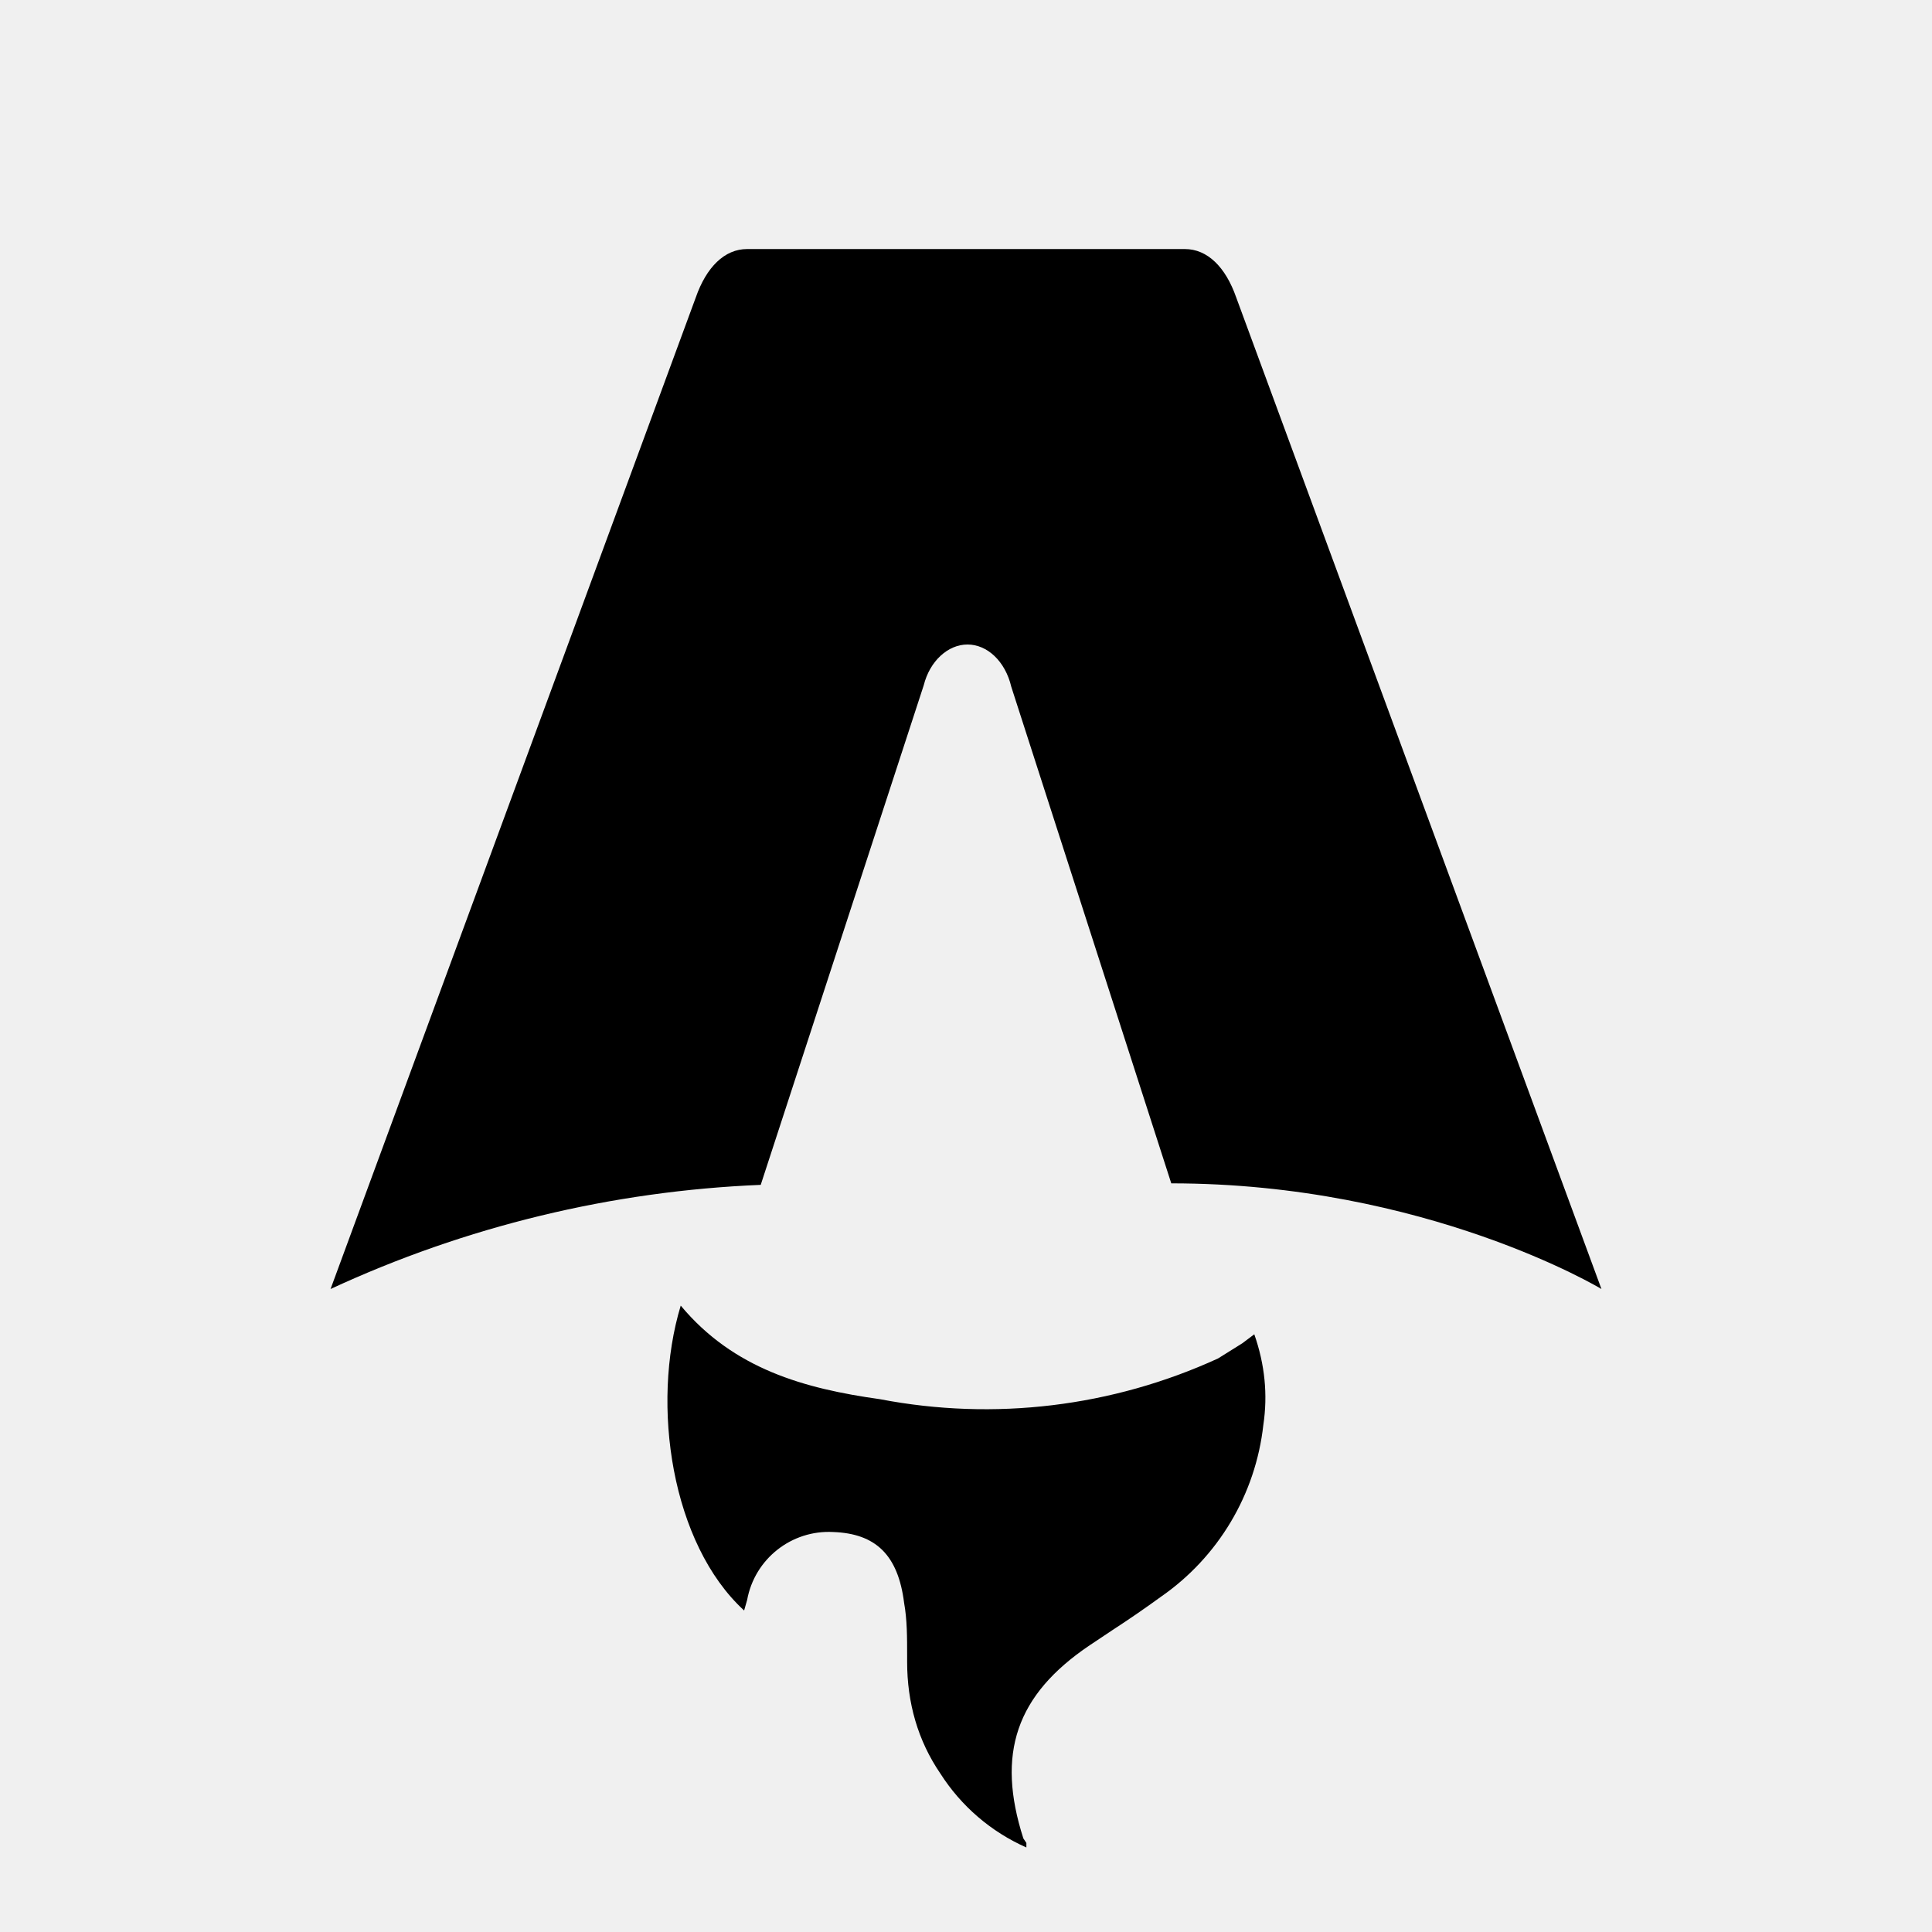
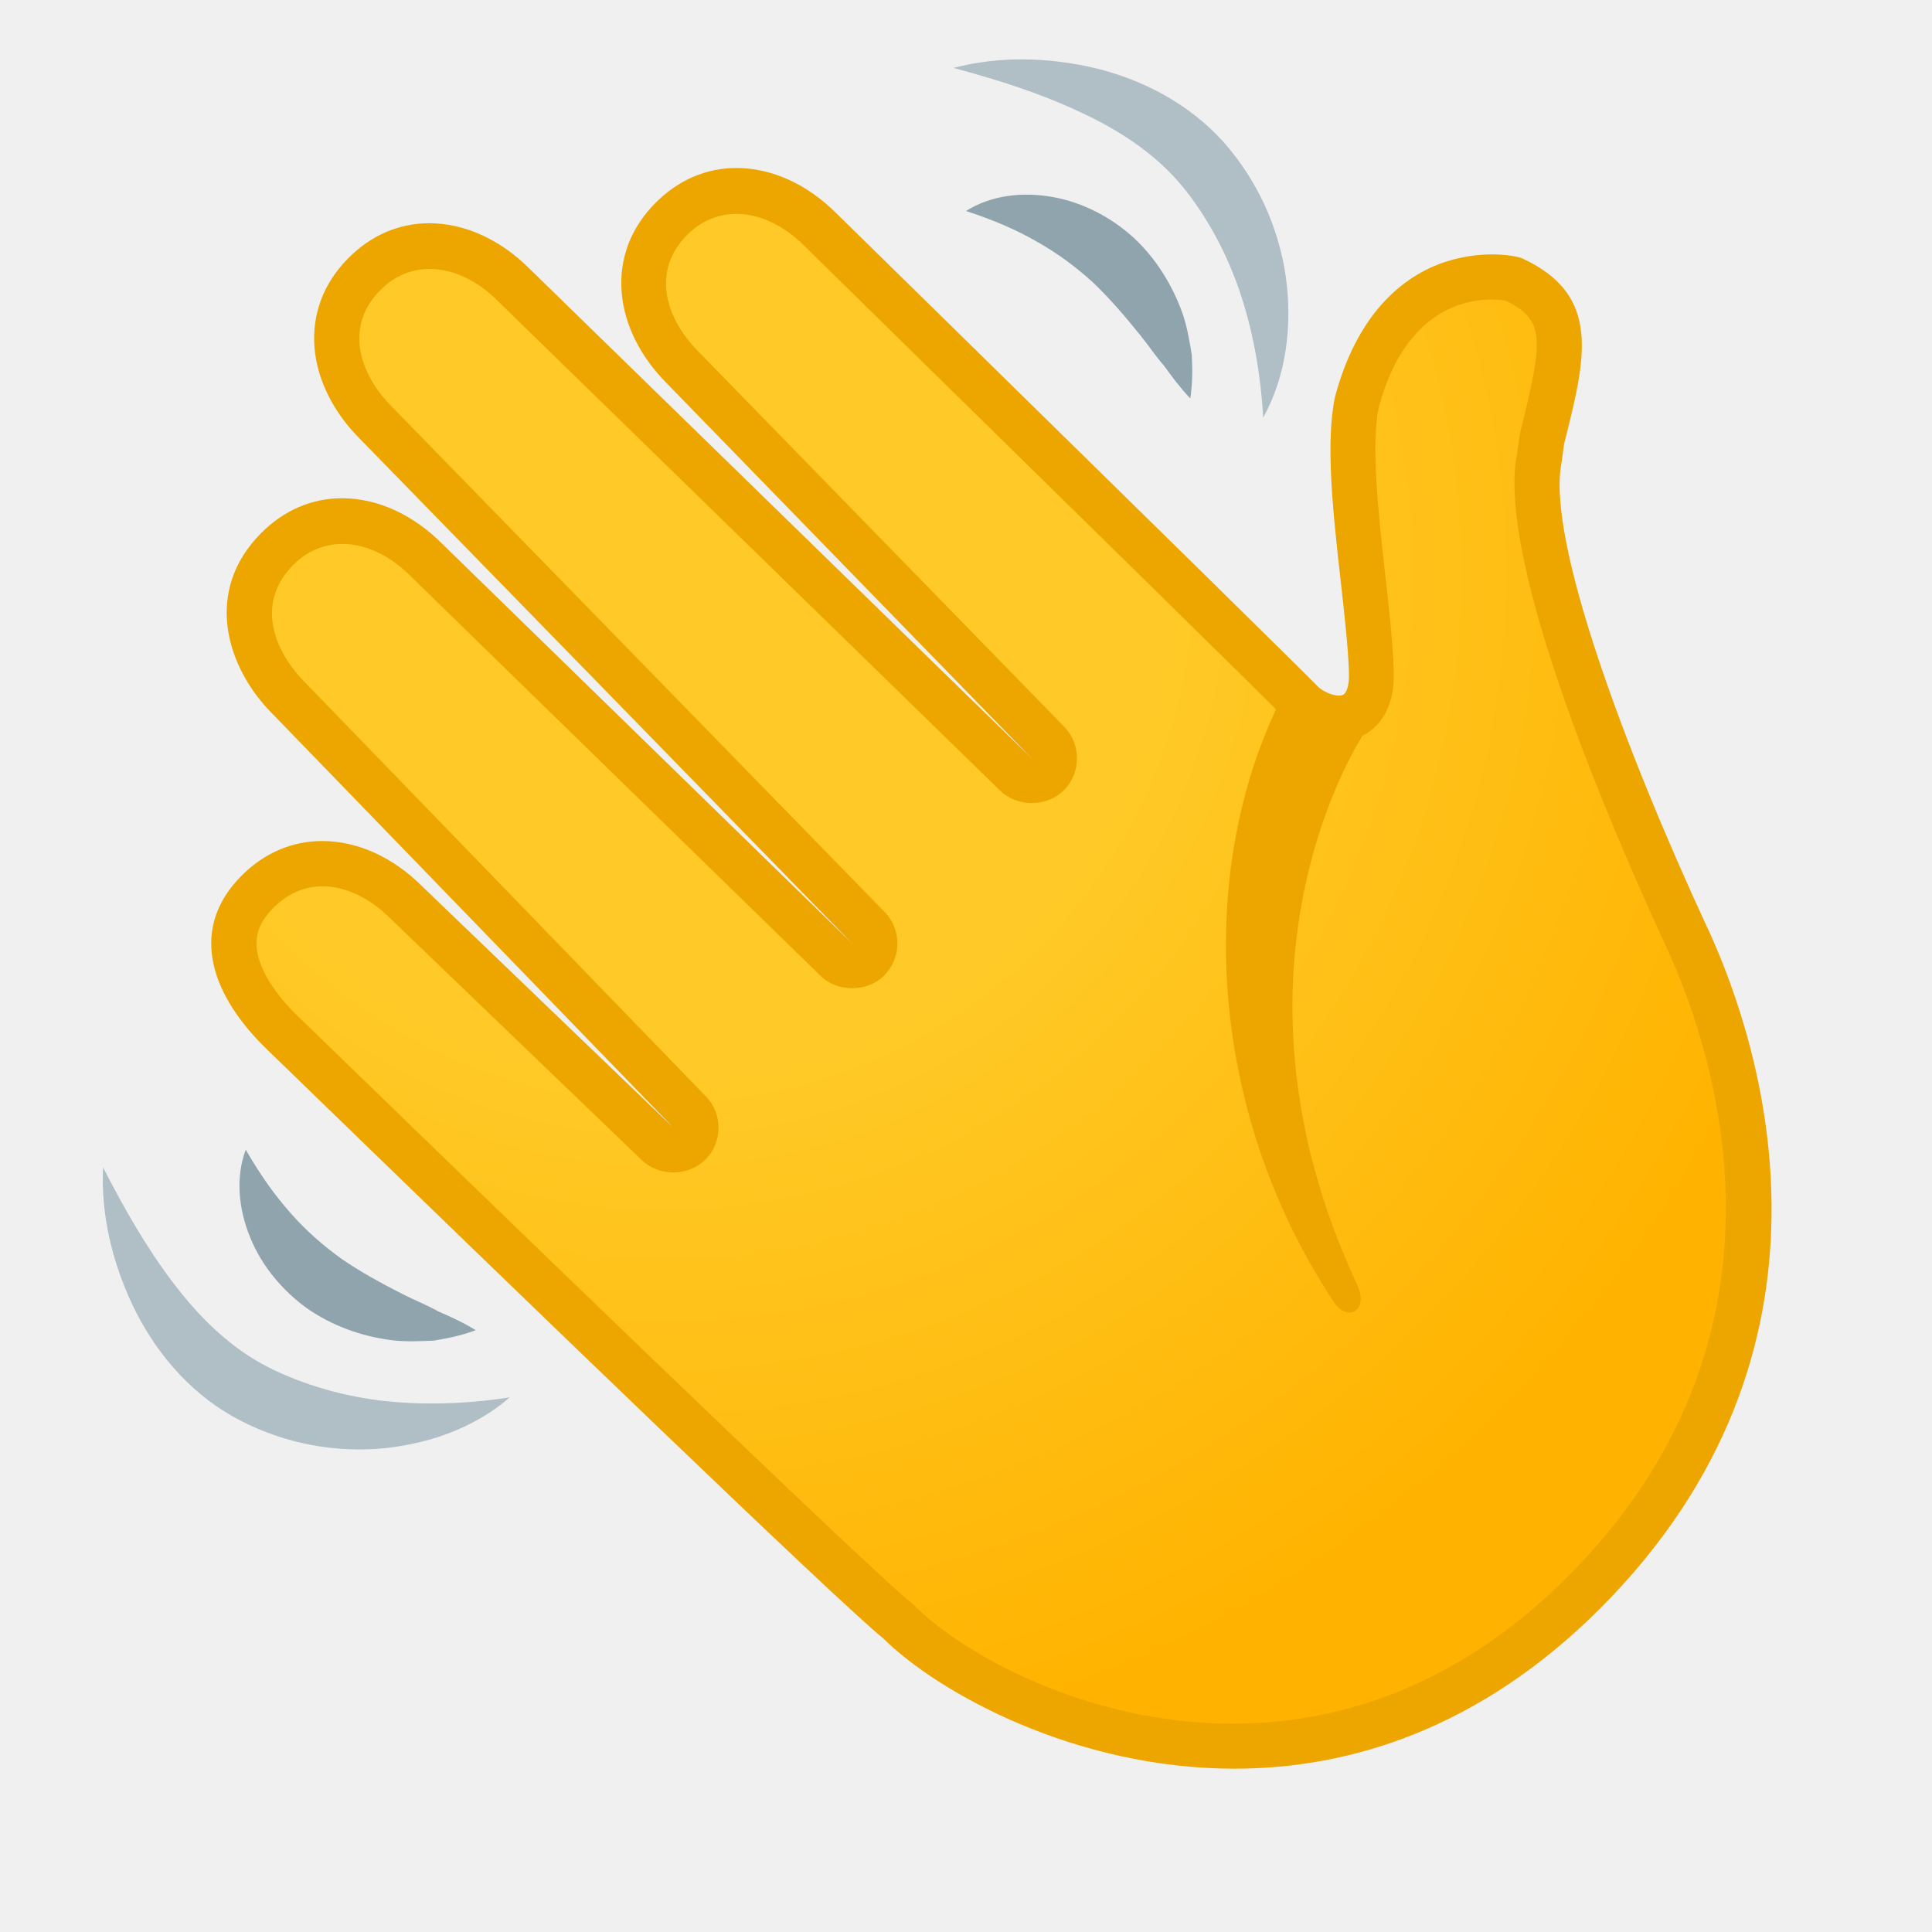
- <svg xmlns="http://www.w3.org/2000/svg" fill="none" viewBox="0 0 128 128">
-   <path d="M50.4 78.5a75.1 75.1 0 0 0-28.5 6.9l24.2-65.7c.7-2 1.9-3.2 3.4-3.2h29c1.5 0 2.7 1.2 3.4 3.2l24.2 65.7s-11.6-7-28.5-7L67 45.5c-.4-1.7-1.6-2.8-2.9-2.8-1.3 0-2.5 1.1-2.9 2.7L50.4 78.5Zm-1.1 28.2Zm-4.2-20.2c-2 6.6-.6 15.8 4.2 20.2a17.5 17.5 0 0 1 .2-.7 5.5 5.5 0 0 1 5.7-4.5c2.8.1 4.3 1.5 4.7 4.7.2 1.1.2 2.3.2 3.5v.4c0 2.7.7 5.2 2.2 7.4a13 13 0 0 0 5.7 4.9v-.3l-.2-.3c-1.8-5.6-.5-9.5 4.4-12.8l1.5-1a73 73 0 0 0 3.2-2.2 16 16 0 0 0 6.8-11.4c.3-2 .1-4-.6-6l-.8.6-1.6 1a37 37 0 0 1-22.4 2.7c-5-.7-9.7-2-13.2-6.2Z" />
-   <style>
-         path { fill: #000; }
-         @media (prefers-color-scheme: dark) {
-             path { fill: #FFF; }
-         }
-     </style>
+ <svg xmlns="http://www.w3.org/2000/svg" enable-background="new 0 0 128 128" viewBox="0 0 128 128">
+   <radialGradient id="a" cx="-779.868" cy="686.689" gradientTransform="matrix(.7071 -.7071 -.7071 -.7071 1081.049 -27.887)" gradientUnits="userSpaceOnUse" r="91.008">
+     <stop offset=".353" stop-color="#ffca28" />
+     <stop offset=".872" stop-color="#ffb300" />
+   </radialGradient>
+   <path d="m59.53 107.44c-3.95-3.17-40.63-38.84-41.04-39.23-1.62-1.62-2.64-3.3-2.92-4.84-.29-1.6.2-3 1.5-4.3 1.21-1.21 2.69-1.85 4.28-1.85 1.94 0 3.93.92 5.59 2.59l16.63 15.98c.29.28.67.42 1.04.42.39 0 .77-.15 1.06-.44.58-.58.58-1.52.01-2.1l-26.55-27.42c-2.66-2.66-3.91-6.73-.75-9.89 1.21-1.21 2.69-1.85 4.28-1.85 1.94 0 3.93.92 5.59 2.59l27.16 26.48c.29.28.67.43 1.05.43s.77-.15 1.06-.44c.58-.58.59-1.52.01-2.11l-32.62-33.44c-1.51-1.51-2.42-3.32-2.58-5.08-.15-1.79.48-3.45 1.83-4.8 1.21-1.21 2.69-1.85 4.28-1.85 1.94 0 3.93.92 5.59 2.58l33.27 32.44c.29.28.67.43 1.05.43s.77-.15 1.06-.44c.58-.58.59-1.52.01-2.11l-24.16-24.83c-1.52-1.52-2.43-3.32-2.58-5.08-.15-1.79.48-3.45 1.83-4.8 1.21-1.21 2.69-1.85 4.28-1.85 1.94 0 3.93.92 5.59 2.59 8.86 8.7 31.99 31.45 32.77 32.29 2.97 2.05 3.57-1.05 3.72-3.06.17-2.34-2.51-10.51-.95-17.86 2.62-9.77 10.17-8.17 10.34-8.09 4.14 1.94 3.35 4.84 1.88 10.67l-.15 1.15c-1.54 7.62 9.04 30.2 9.82 31.89 4.15 9.08 8.93 27.49-6.9 43.32-17.35 17.35-38.83 8.46-45.38 1.91z" fill="url(#a)" />
+   <path d="m81.79 117.18c-10.64 0-19.69-5.09-23.26-8.62-3.21-2.62-23.47-22.18-39.97-38.19-.67-.65-1.06-1.02-1.1-1.07-1.87-1.87-3.03-3.82-3.36-5.66-.38-2.09.27-3.98 1.91-5.63 1.5-1.5 3.34-2.29 5.34-2.29 2.35 0 4.71 1.08 6.65 3.03l16.61 15.96-26.56-27.42c-3.06-3.06-4.6-8.13-.73-11.99 1.5-1.5 3.34-2.29 5.34-2.29 2.35 0 4.71 1.08 6.65 3.03l27.14 26.46-32.61-33.43c-1.74-1.74-2.81-3.87-3-5.99-.19-2.26.59-4.33 2.26-6 1.5-1.5 3.34-2.29 5.34-2.29 2.34 0 4.7 1.07 6.65 3.02l33.26 32.43-24.16-24.83c-1.75-1.75-2.82-3.88-3-6-.19-2.25.59-4.32 2.26-5.99 1.5-1.5 3.34-2.29 5.34-2.29 2.35 0 4.71 1.08 6.65 3.03l7.21 7.07c12.85 12.6 23.59 23.15 24.74 24.33.56.45 1.29.62 1.6.47.2-.1.42-.56.38-1.53-.06-1.7-.3-3.81-.55-6.04-.5-4.48-1.02-9.12-.37-12.18 1.42-5.31 4.21-7.56 6.29-8.53 2.86-1.32 5.63-.86 6.16-.61 5.2 2.44 4.17 6.52 2.75 12.18l-.03.14-.16 1.17c-1.04 5.12 4.3 19.27 9.64 30.8l.08.16c3.57 7.8 10 27.81-7.2 45.01-7.91 7.89-16.47 10.58-24.19 10.58zm-60.44-58.46c-1.18 0-2.3.49-3.22 1.41-.95.95-1.28 1.87-1.08 2.97.22 1.21 1.11 2.65 2.5 4.05.01.01.41.4 1.1 1.06 23.42 22.73 37.56 36.24 39.82 38.06l.12.11c5.52 5.52 26.03 15.32 43.26-1.91 15.87-15.87 9.9-34.4 6.59-41.64l-.07-.15c-3.44-7.42-11.26-25.42-9.87-32.6l.23-1.5c1.54-6.12 1.63-7.4-.98-8.66-.77-.14-6.29-.81-8.4 7.06-.53 2.51-.02 7.1.43 11.15.26 2.29.5 4.46.56 6.27.1 2.85-1.25 3.94-2.07 4.34-1.67.81-3.66.12-4.9-.92l-.13-.12c-.61-.66-15.12-14.89-24.72-24.31l-7.22-7.09c-2.46-2.47-5.63-2.88-7.76-.75-1.04 1.04-1.51 2.26-1.4 3.61.12 1.41.88 2.88 2.15 4.15l24.21 24.83c1.14 1.16 1.14 3.06-.02 4.22-1.11 1.11-3.07 1.13-4.21.03l-33.29-32.45c-2.46-2.46-5.64-2.87-7.76-.74-1.04 1.04-1.51 2.26-1.4 3.61.13 1.41.89 2.89 2.15 4.14l32.63 33.46c1.15 1.16 1.14 3.06-.02 4.22-1.11 1.11-3.07 1.13-4.21.03l-27.17-26.49c-2.46-2.48-5.64-2.88-7.76-.75-2.59 2.59-1.21 5.8.75 7.77l26.57 27.44c1.14 1.16 1.13 3.05-.03 4.2-1.12 1.12-3.06 1.13-4.2.04l-16.63-15.98c-1.4-1.41-3.01-2.17-4.55-2.17z" fill="#eda600" />
+   <path d="m84.76 46.54c-5.49 11.21-4.78 26.9 3.46 39.49.93 1.7 2.52.87 1.71-.88-9.95-21.29.48-36.63.48-36.63z" fill="#eda600" />
+   <path d="m63.17 4.5c3.02-.79 6.24-.72 9.37.01 3.11.75 6.22 2.33 8.53 4.91 2.26 2.56 3.65 5.67 4.12 8.93.44 3.23.03 6.56-1.5 9.32-.18-3.1-.72-5.95-1.63-8.58-.47-1.31-1.02-2.56-1.69-3.74-.66-1.17-1.44-2.33-2.27-3.28-1.69-1.95-3.98-3.47-6.55-4.65-2.58-1.22-5.39-2.12-8.38-2.92z" fill="#b0bec5" />
+   <path d="m64 13.98c1.67-1.06 3.76-1.28 5.73-.93 1.99.35 3.89 1.34 5.39 2.71 1.49 1.39 2.55 3.14 3.21 4.96.32.91.48 1.87.63 2.8.05.96.05 1.92-.1 2.88-.69-.73-1.23-1.46-1.74-2.17-.59-.67-1.05-1.38-1.58-2.03-1.04-1.29-2.05-2.46-3.14-3.5-1.12-1.01-2.3-1.9-3.67-2.67-1.36-.79-2.89-1.45-4.73-2.05z" fill="#90a4ae" />
+   <path d="m6.83 77.34c1.41 2.76 2.88 5.32 4.59 7.58 1.7 2.26 3.65 4.18 5.92 5.43 1.1.61 2.41 1.14 3.69 1.54 1.29.41 2.63.69 4.01.88 2.76.34 5.66.28 8.73-.19-2.38 2.07-5.56 3.17-8.8 3.41-3.28.22-6.61-.49-9.59-2.17-3-1.71-5.2-4.43-6.58-7.32-1.38-2.91-2.12-6.04-1.97-9.16z" fill="#b0bec5" />
+   <path d="m16.28 76.17c.97 1.68 1.93 3.03 2.98 4.21 1.04 1.18 2.16 2.15 3.38 3.03 1.24.85 2.6 1.6 4.08 2.35.74.38 1.53.68 2.31 1.12.81.35 1.63.72 2.49 1.25-.91.34-1.84.54-2.79.69-.94.04-1.91.09-2.87-.04-1.92-.26-3.84-.93-5.52-2.1-1.65-1.19-3.02-2.84-3.77-4.71-.76-1.86-.98-3.94-.29-5.8z" fill="#90a4ae" />
</svg>
